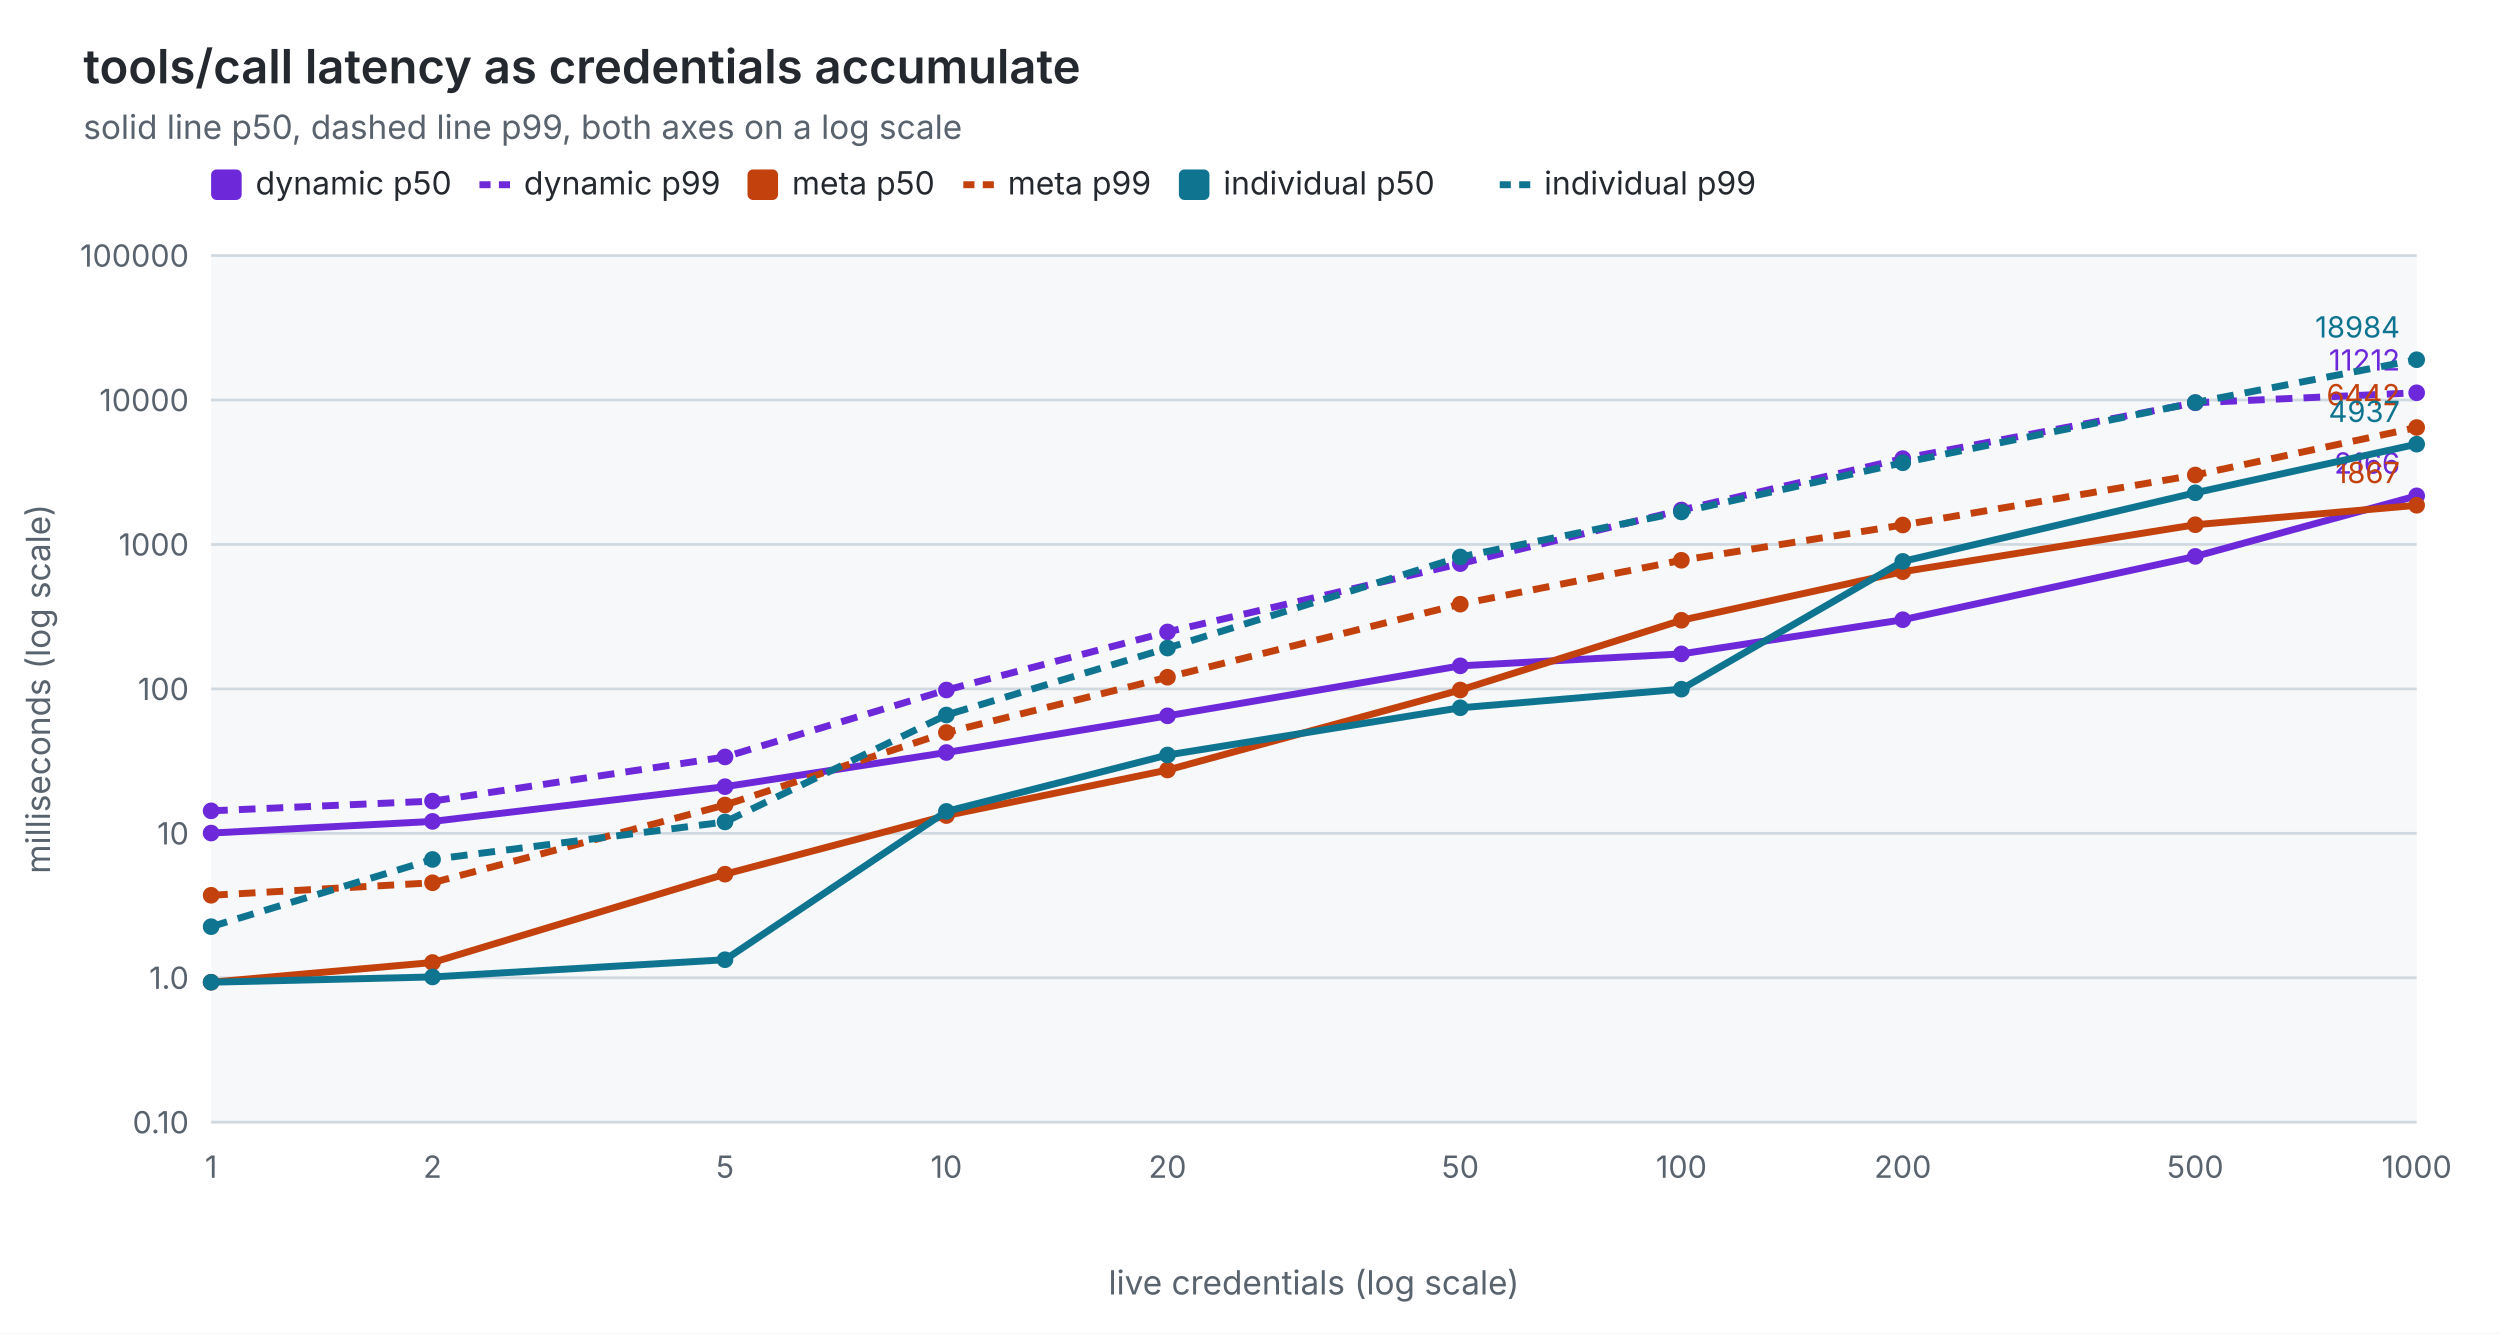
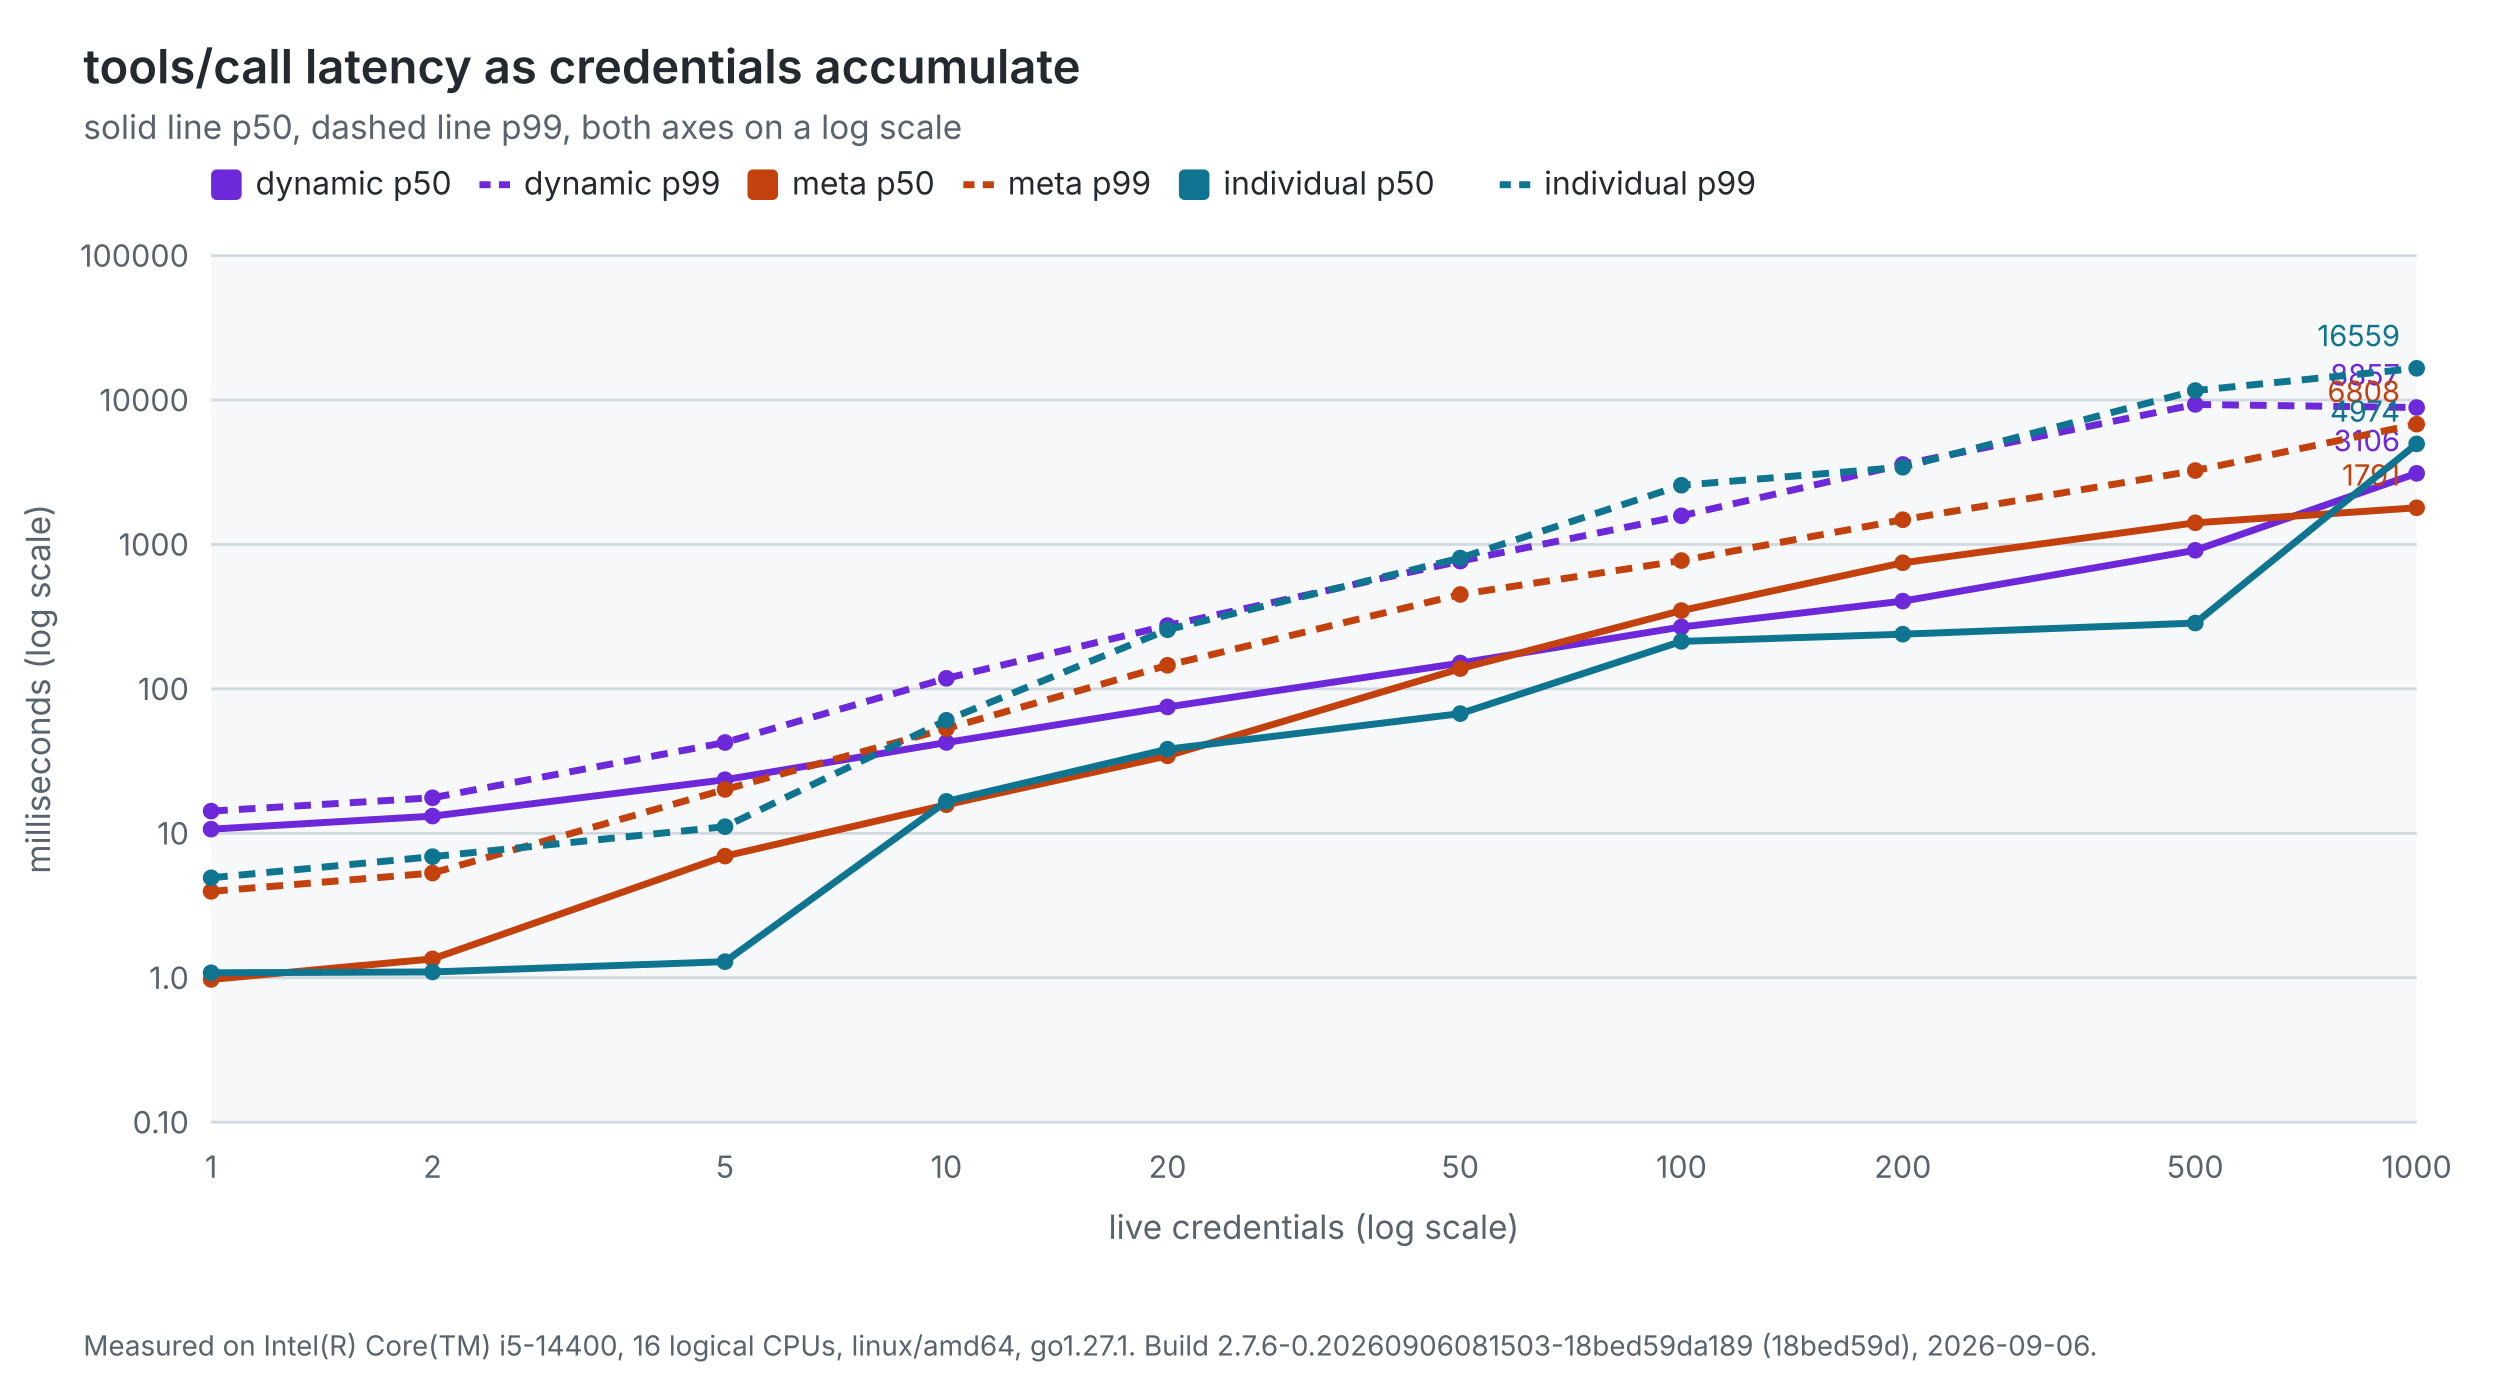
- <svg xmlns="http://www.w3.org/2000/svg" viewBox="0 0 900 480" width="900" height="480" role="img" aria-label="tools/call latency as credentials accumulate. solid line p50, dashed line p99, both axes on a log scale">
-   <rect width="900" height="480" fill="#ffffff" />
+ <svg xmlns="http://www.w3.org/2000/svg" viewBox="0 0 900 500" width="900" height="500" role="img" aria-label="tools/call latency as credentials accumulate. solid line p50, dashed line p99, both axes on a log scale. Measured on Intel(R) Core(TM) i5-14400, 16 logical CPUs, linux/amd64, go1.27.1. Build 2.7.6-0.20260906081503-18bed59da189 (18bed59d), 2026-09-06.">
+   <rect width="900" height="500" fill="#ffffff" />
  <text x="30" y="30" font-family="ui-sans-serif,system-ui,-apple-system,Segoe UI,sans-serif" font-size="17" font-weight="600" fill="#24292f">tools/call latency as credentials accumulate</text>
  <text x="30" y="50" font-family="ui-sans-serif,system-ui,-apple-system,Segoe UI,sans-serif" font-size="12" fill="#59636e">solid line p50, dashed line p99, both axes on a log scale</text>
  <rect x="76" y="92" width="794" height="312" fill="#f6f8fa" />
  <rect x="76.0" y="61.0" width="11" height="11" rx="2" fill="#6d28d9" />
  <text x="92.0" y="70.0" font-family="ui-sans-serif,system-ui,-apple-system,Segoe UI,sans-serif" font-size="11.5" fill="#24292f">dynamic p50</text>
  <line x1="172.6" y1="66.5" x2="183.6" y2="66.5" stroke="#6d28d9" stroke-width="2.5" stroke-dasharray="4 3" />
  <text x="188.6" y="70.0" font-family="ui-sans-serif,system-ui,-apple-system,Segoe UI,sans-serif" font-size="11.5" fill="#24292f">dynamic p99</text>
  <rect x="269.1" y="61.0" width="11" height="11" rx="2" fill="#c2410c" />
  <text x="285.1" y="70.0" font-family="ui-sans-serif,system-ui,-apple-system,Segoe UI,sans-serif" font-size="11.5" fill="#24292f">meta p50</text>
  <line x1="346.8" y1="66.5" x2="357.8" y2="66.5" stroke="#c2410c" stroke-width="2.5" stroke-dasharray="4 3" />
  <text x="362.8" y="70.0" font-family="ui-sans-serif,system-ui,-apple-system,Segoe UI,sans-serif" font-size="11.5" fill="#24292f">meta p99</text>
  <rect x="424.4" y="61.0" width="11" height="11" rx="2" fill="#0e7490" />
  <text x="440.4" y="70.0" font-family="ui-sans-serif,system-ui,-apple-system,Segoe UI,sans-serif" font-size="11.5" fill="#24292f">individual p50</text>
  <line x1="539.9" y1="66.5" x2="550.9" y2="66.5" stroke="#0e7490" stroke-width="2.5" stroke-dasharray="4 3" />
  <text x="555.9" y="70.0" font-family="ui-sans-serif,system-ui,-apple-system,Segoe UI,sans-serif" font-size="11.5" fill="#24292f">individual p99</text>
  <line x1="76" y1="404.0" x2="870" y2="404.0" stroke="#d1d9e0" stroke-width="1" />
  <text x="68" y="408.0" font-family="ui-sans-serif,system-ui,-apple-system,Segoe UI,sans-serif" font-size="11" text-anchor="end" fill="#59636e">0.10</text>
  <line x1="76" y1="352.0" x2="870" y2="352.0" stroke="#d1d9e0" stroke-width="1" />
  <text x="68" y="356.0" font-family="ui-sans-serif,system-ui,-apple-system,Segoe UI,sans-serif" font-size="11" text-anchor="end" fill="#59636e">1.0</text>
  <line x1="76" y1="300.0" x2="870" y2="300.0" stroke="#d1d9e0" stroke-width="1" />
  <text x="68" y="304.0" font-family="ui-sans-serif,system-ui,-apple-system,Segoe UI,sans-serif" font-size="11" text-anchor="end" fill="#59636e">10</text>
  <line x1="76" y1="248.0" x2="870" y2="248.0" stroke="#d1d9e0" stroke-width="1" />
  <text x="68" y="252.0" font-family="ui-sans-serif,system-ui,-apple-system,Segoe UI,sans-serif" font-size="11" text-anchor="end" fill="#59636e">100</text>
  <line x1="76" y1="196.0" x2="870" y2="196.0" stroke="#d1d9e0" stroke-width="1" />
  <text x="68" y="200.0" font-family="ui-sans-serif,system-ui,-apple-system,Segoe UI,sans-serif" font-size="11" text-anchor="end" fill="#59636e">1000</text>
  <line x1="76" y1="144.0" x2="870" y2="144.0" stroke="#d1d9e0" stroke-width="1" />
  <text x="68" y="148.0" font-family="ui-sans-serif,system-ui,-apple-system,Segoe UI,sans-serif" font-size="11" text-anchor="end" fill="#59636e">10000</text>
  <line x1="76" y1="92.0" x2="870" y2="92.0" stroke="#d1d9e0" stroke-width="1" />
  <text x="68" y="96.0" font-family="ui-sans-serif,system-ui,-apple-system,Segoe UI,sans-serif" font-size="11" text-anchor="end" fill="#59636e">100000</text>
  <text x="18" y="248.0" font-family="ui-sans-serif,system-ui,-apple-system,Segoe UI,sans-serif" font-size="12" fill="#59636e" text-anchor="middle" transform="rotate(-90 18 248.0)">milliseconds (log scale)</text>
-   <text x="473.0" y="466" font-family="ui-sans-serif,system-ui,-apple-system,Segoe UI,sans-serif" font-size="12" text-anchor="middle" fill="#59636e">live credentials (log scale)</text>
+   <text x="473.0" y="446" font-family="ui-sans-serif,system-ui,-apple-system,Segoe UI,sans-serif" font-size="12" text-anchor="middle" fill="#59636e">live credentials (log scale)</text>
+   <text x="30" y="488" font-family="ui-sans-serif,system-ui,-apple-system,Segoe UI,sans-serif" font-size="10" fill="#59636e">Measured on Intel(R) Core(TM) i5-14400, 16 logical CPUs, linux/amd64, go1.27.1. Build 2.7.6-0.20260906081503-18bed59da189 (18bed59d), 2026-09-06.</text>
  <text x="76.0" y="424" font-family="ui-sans-serif,system-ui,-apple-system,Segoe UI,sans-serif" font-size="11" text-anchor="middle" fill="#59636e">1</text>
  <text x="155.7" y="424" font-family="ui-sans-serif,system-ui,-apple-system,Segoe UI,sans-serif" font-size="11" text-anchor="middle" fill="#59636e">2</text>
  <text x="261.0" y="424" font-family="ui-sans-serif,system-ui,-apple-system,Segoe UI,sans-serif" font-size="11" text-anchor="middle" fill="#59636e">5</text>
  <text x="340.7" y="424" font-family="ui-sans-serif,system-ui,-apple-system,Segoe UI,sans-serif" font-size="11" text-anchor="middle" fill="#59636e">10</text>
  <text x="420.3" y="424" font-family="ui-sans-serif,system-ui,-apple-system,Segoe UI,sans-serif" font-size="11" text-anchor="middle" fill="#59636e">20</text>
  <text x="525.7" y="424" font-family="ui-sans-serif,system-ui,-apple-system,Segoe UI,sans-serif" font-size="11" text-anchor="middle" fill="#59636e">50</text>
  <text x="605.3" y="424" font-family="ui-sans-serif,system-ui,-apple-system,Segoe UI,sans-serif" font-size="11" text-anchor="middle" fill="#59636e">100</text>
  <text x="685.0" y="424" font-family="ui-sans-serif,system-ui,-apple-system,Segoe UI,sans-serif" font-size="11" text-anchor="middle" fill="#59636e">200</text>
  <text x="790.3" y="424" font-family="ui-sans-serif,system-ui,-apple-system,Segoe UI,sans-serif" font-size="11" text-anchor="middle" fill="#59636e">500</text>
  <text x="870.0" y="424" font-family="ui-sans-serif,system-ui,-apple-system,Segoe UI,sans-serif" font-size="11" text-anchor="middle" fill="#59636e">1000</text>
-   <path d="M76.0,299.9L155.7,295.7L261.0,283.2L340.7,270.9L420.3,257.7L525.7,239.7L605.3,235.4L685.0,223.1L790.3,200.3L870.0,178.5" fill="none" stroke="#6d28d9" stroke-width="2.5" stroke-linejoin="round" />
-   <circle cx="76.0" cy="299.9" r="3" fill="#6d28d9" />
-   <circle cx="155.7" cy="295.7" r="3" fill="#6d28d9" />
-   <circle cx="261.0" cy="283.2" r="3" fill="#6d28d9" />
-   <circle cx="340.7" cy="270.9" r="3" fill="#6d28d9" />
-   <circle cx="420.3" cy="257.7" r="3" fill="#6d28d9" />
-   <circle cx="525.7" cy="239.7" r="3" fill="#6d28d9" />
-   <circle cx="605.3" cy="235.4" r="3" fill="#6d28d9" />
-   <circle cx="685.0" cy="223.1" r="3" fill="#6d28d9" />
-   <circle cx="790.3" cy="200.3" r="3" fill="#6d28d9" />
-   <circle cx="870.0" cy="178.5" r="3" fill="#6d28d9" />
-   <text x="864.0" y="170.5" font-family="ui-sans-serif,system-ui,-apple-system,Segoe UI,sans-serif" font-size="10.5" text-anchor="end" fill="#6d28d9">2166</text>
-   <path d="M76.0,291.9L155.7,288.4L261.0,272.5L340.7,248.4L420.3,227.5L525.7,202.9L605.3,183.6L685.0,165.1L790.3,145.0L870.0,141.4" fill="none" stroke="#6d28d9" stroke-width="2.5" stroke-linejoin="round" stroke-dasharray="6 4" />
-   <circle cx="76.0" cy="291.9" r="3" fill="#6d28d9" />
-   <circle cx="155.7" cy="288.4" r="3" fill="#6d28d9" />
-   <circle cx="261.0" cy="272.5" r="3" fill="#6d28d9" />
-   <circle cx="340.7" cy="248.4" r="3" fill="#6d28d9" />
-   <circle cx="420.3" cy="227.5" r="3" fill="#6d28d9" />
-   <circle cx="525.7" cy="202.9" r="3" fill="#6d28d9" />
-   <circle cx="605.3" cy="183.6" r="3" fill="#6d28d9" />
-   <circle cx="685.0" cy="165.1" r="3" fill="#6d28d9" />
-   <circle cx="790.3" cy="145.0" r="3" fill="#6d28d9" />
-   <circle cx="870.0" cy="141.4" r="3" fill="#6d28d9" />
-   <text x="864.0" y="133.4" font-family="ui-sans-serif,system-ui,-apple-system,Segoe UI,sans-serif" font-size="10.5" text-anchor="end" fill="#6d28d9">11212</text>
-   <path d="M76.0,353.6L155.7,346.5L261.0,314.7L340.7,293.6L420.3,277.2L525.7,248.4L605.3,223.3L685.0,205.8L790.3,188.9L870.0,181.9" fill="none" stroke="#c2410c" stroke-width="2.5" stroke-linejoin="round" />
-   <circle cx="76.0" cy="353.6" r="3" fill="#c2410c" />
-   <circle cx="155.7" cy="346.5" r="3" fill="#c2410c" />
-   <circle cx="261.0" cy="314.7" r="3" fill="#c2410c" />
-   <circle cx="340.7" cy="293.6" r="3" fill="#c2410c" />
-   <circle cx="420.3" cy="277.2" r="3" fill="#c2410c" />
-   <circle cx="525.7" cy="248.4" r="3" fill="#c2410c" />
-   <circle cx="605.3" cy="223.3" r="3" fill="#c2410c" />
-   <circle cx="685.0" cy="205.8" r="3" fill="#c2410c" />
-   <circle cx="790.3" cy="188.9" r="3" fill="#c2410c" />
-   <circle cx="870.0" cy="181.9" r="3" fill="#c2410c" />
-   <text x="864.0" y="173.9" font-family="ui-sans-serif,system-ui,-apple-system,Segoe UI,sans-serif" font-size="10.5" text-anchor="end" fill="#c2410c">1867</text>
-   <path d="M76.0,322.3L155.7,317.8L261.0,289.8L340.7,263.7L420.3,243.8L525.7,217.5L605.3,201.7L685.0,189.0L790.3,171.0L870.0,153.9" fill="none" stroke="#c2410c" stroke-width="2.5" stroke-linejoin="round" stroke-dasharray="6 4" />
-   <circle cx="76.0" cy="322.3" r="3" fill="#c2410c" />
-   <circle cx="155.7" cy="317.8" r="3" fill="#c2410c" />
-   <circle cx="261.0" cy="289.8" r="3" fill="#c2410c" />
-   <circle cx="340.7" cy="263.7" r="3" fill="#c2410c" />
-   <circle cx="420.3" cy="243.8" r="3" fill="#c2410c" />
-   <circle cx="525.7" cy="217.5" r="3" fill="#c2410c" />
-   <circle cx="605.3" cy="201.7" r="3" fill="#c2410c" />
-   <circle cx="685.0" cy="189.0" r="3" fill="#c2410c" />
-   <circle cx="790.3" cy="171.0" r="3" fill="#c2410c" />
-   <circle cx="870.0" cy="153.9" r="3" fill="#c2410c" />
-   <text x="864.0" y="145.9" font-family="ui-sans-serif,system-ui,-apple-system,Segoe UI,sans-serif" font-size="10.5" text-anchor="end" fill="#c2410c">6442</text>
-   <path d="M76.0,353.6L155.7,351.7L261.0,345.5L340.7,292.1L420.3,271.8L525.7,254.8L605.3,248.1L685.0,202.1L790.3,177.4L870.0,159.9" fill="none" stroke="#0e7490" stroke-width="2.5" stroke-linejoin="round" />
-   <circle cx="76.0" cy="353.6" r="3" fill="#0e7490" />
-   <circle cx="155.7" cy="351.7" r="3" fill="#0e7490" />
-   <circle cx="261.0" cy="345.5" r="3" fill="#0e7490" />
-   <circle cx="340.7" cy="292.1" r="3" fill="#0e7490" />
-   <circle cx="420.3" cy="271.8" r="3" fill="#0e7490" />
-   <circle cx="525.7" cy="254.8" r="3" fill="#0e7490" />
-   <circle cx="605.3" cy="248.1" r="3" fill="#0e7490" />
-   <circle cx="685.0" cy="202.1" r="3" fill="#0e7490" />
-   <circle cx="790.3" cy="177.4" r="3" fill="#0e7490" />
-   <circle cx="870.0" cy="159.9" r="3" fill="#0e7490" />
-   <text x="864.0" y="151.9" font-family="ui-sans-serif,system-ui,-apple-system,Segoe UI,sans-serif" font-size="10.5" text-anchor="end" fill="#0e7490">4937</text>
-   <path d="M76.0,333.6L155.7,309.4L261.0,295.9L340.7,257.4L420.3,233.3L525.7,200.5L605.3,184.3L685.0,166.6L790.3,144.9L870.0,129.5" fill="none" stroke="#0e7490" stroke-width="2.5" stroke-linejoin="round" stroke-dasharray="6 4" />
-   <circle cx="76.0" cy="333.6" r="3" fill="#0e7490" />
-   <circle cx="155.7" cy="309.4" r="3" fill="#0e7490" />
-   <circle cx="261.0" cy="295.9" r="3" fill="#0e7490" />
-   <circle cx="340.7" cy="257.4" r="3" fill="#0e7490" />
-   <circle cx="420.3" cy="233.3" r="3" fill="#0e7490" />
-   <circle cx="525.7" cy="200.5" r="3" fill="#0e7490" />
-   <circle cx="605.3" cy="184.3" r="3" fill="#0e7490" />
-   <circle cx="685.0" cy="166.6" r="3" fill="#0e7490" />
-   <circle cx="790.3" cy="144.9" r="3" fill="#0e7490" />
-   <circle cx="870.0" cy="129.5" r="3" fill="#0e7490" />
-   <text x="864.0" y="121.5" font-family="ui-sans-serif,system-ui,-apple-system,Segoe UI,sans-serif" font-size="10.5" text-anchor="end" fill="#0e7490">18984</text>
+   <path d="M76.0,298.5L155.7,293.8L261.0,280.7L340.7,267.3L420.3,254.5L525.7,238.7L605.3,225.7L685.0,216.4L790.3,198.1L870.0,170.4" fill="none" stroke="#6d28d9" stroke-width="2.5" stroke-linejoin="round" />
+   <circle cx="76.0" cy="298.5" r="3" fill="#6d28d9" />
+   <circle cx="155.7" cy="293.8" r="3" fill="#6d28d9" />
+   <circle cx="261.0" cy="280.7" r="3" fill="#6d28d9" />
+   <circle cx="340.7" cy="267.3" r="3" fill="#6d28d9" />
+   <circle cx="420.3" cy="254.5" r="3" fill="#6d28d9" />
+   <circle cx="525.7" cy="238.7" r="3" fill="#6d28d9" />
+   <circle cx="605.3" cy="225.7" r="3" fill="#6d28d9" />
+   <circle cx="685.0" cy="216.4" r="3" fill="#6d28d9" />
+   <circle cx="790.3" cy="198.1" r="3" fill="#6d28d9" />
+   <circle cx="870.0" cy="170.4" r="3" fill="#6d28d9" />
+   <text x="864.0" y="162.4" font-family="ui-sans-serif,system-ui,-apple-system,Segoe UI,sans-serif" font-size="10.5" text-anchor="end" fill="#6d28d9">3106</text>
+   <path d="M76.0,292.0L155.7,287.2L261.0,267.3L340.7,244.2L420.3,225.2L525.7,202.0L605.3,185.7L685.0,167.2L790.3,145.6L870.0,146.7" fill="none" stroke="#6d28d9" stroke-width="2.5" stroke-linejoin="round" stroke-dasharray="6 4" />
+   <circle cx="76.0" cy="292.0" r="3" fill="#6d28d9" />
+   <circle cx="155.7" cy="287.2" r="3" fill="#6d28d9" />
+   <circle cx="261.0" cy="267.3" r="3" fill="#6d28d9" />
+   <circle cx="340.7" cy="244.2" r="3" fill="#6d28d9" />
+   <circle cx="420.3" cy="225.2" r="3" fill="#6d28d9" />
+   <circle cx="525.7" cy="202.0" r="3" fill="#6d28d9" />
+   <circle cx="605.3" cy="185.7" r="3" fill="#6d28d9" />
+   <circle cx="685.0" cy="167.2" r="3" fill="#6d28d9" />
+   <circle cx="790.3" cy="145.6" r="3" fill="#6d28d9" />
+   <circle cx="870.0" cy="146.7" r="3" fill="#6d28d9" />
+   <text x="864.0" y="138.7" font-family="ui-sans-serif,system-ui,-apple-system,Segoe UI,sans-serif" font-size="10.5" text-anchor="end" fill="#6d28d9">8857</text>
+   <path d="M76.0,352.6L155.7,345.2L261.0,308.2L340.7,289.7L420.3,272.1L525.7,240.7L605.3,219.8L685.0,202.6L790.3,188.2L870.0,182.8" fill="none" stroke="#c2410c" stroke-width="2.5" stroke-linejoin="round" />
+   <circle cx="76.0" cy="352.6" r="3" fill="#c2410c" />
+   <circle cx="155.7" cy="345.2" r="3" fill="#c2410c" />
+   <circle cx="261.0" cy="308.2" r="3" fill="#c2410c" />
+   <circle cx="340.7" cy="289.7" r="3" fill="#c2410c" />
+   <circle cx="420.3" cy="272.1" r="3" fill="#c2410c" />
+   <circle cx="525.7" cy="240.7" r="3" fill="#c2410c" />
+   <circle cx="605.3" cy="219.8" r="3" fill="#c2410c" />
+   <circle cx="685.0" cy="202.6" r="3" fill="#c2410c" />
+   <circle cx="790.3" cy="188.2" r="3" fill="#c2410c" />
+   <circle cx="870.0" cy="182.8" r="3" fill="#c2410c" />
+   <text x="864.0" y="174.8" font-family="ui-sans-serif,system-ui,-apple-system,Segoe UI,sans-serif" font-size="10.5" text-anchor="end" fill="#c2410c">1791</text>
+   <path d="M76.0,320.9L155.7,314.3L261.0,284.2L340.7,262.3L420.3,239.5L525.7,214.0L605.3,201.8L685.0,187.1L790.3,169.4L870.0,152.7" fill="none" stroke="#c2410c" stroke-width="2.5" stroke-linejoin="round" stroke-dasharray="6 4" />
+   <circle cx="76.0" cy="320.9" r="3" fill="#c2410c" />
+   <circle cx="155.7" cy="314.3" r="3" fill="#c2410c" />
+   <circle cx="261.0" cy="284.2" r="3" fill="#c2410c" />
+   <circle cx="340.7" cy="262.3" r="3" fill="#c2410c" />
+   <circle cx="420.3" cy="239.5" r="3" fill="#c2410c" />
+   <circle cx="525.7" cy="214.0" r="3" fill="#c2410c" />
+   <circle cx="605.3" cy="201.8" r="3" fill="#c2410c" />
+   <circle cx="685.0" cy="187.1" r="3" fill="#c2410c" />
+   <circle cx="790.3" cy="169.4" r="3" fill="#c2410c" />
+   <circle cx="870.0" cy="152.7" r="3" fill="#c2410c" />
+   <text x="864.0" y="144.7" font-family="ui-sans-serif,system-ui,-apple-system,Segoe UI,sans-serif" font-size="10.5" text-anchor="end" fill="#c2410c">6808</text>
+   <path d="M76.0,350.2L155.7,349.9L261.0,346.2L340.7,288.5L420.3,269.7L525.7,256.9L605.3,230.9L685.0,228.3L790.3,224.3L870.0,159.8" fill="none" stroke="#0e7490" stroke-width="2.5" stroke-linejoin="round" />
+   <circle cx="76.0" cy="350.2" r="3" fill="#0e7490" />
+   <circle cx="155.7" cy="349.9" r="3" fill="#0e7490" />
+   <circle cx="261.0" cy="346.2" r="3" fill="#0e7490" />
+   <circle cx="340.7" cy="288.5" r="3" fill="#0e7490" />
+   <circle cx="420.3" cy="269.7" r="3" fill="#0e7490" />
+   <circle cx="525.7" cy="256.9" r="3" fill="#0e7490" />
+   <circle cx="605.3" cy="230.9" r="3" fill="#0e7490" />
+   <circle cx="685.0" cy="228.3" r="3" fill="#0e7490" />
+   <circle cx="790.3" cy="224.3" r="3" fill="#0e7490" />
+   <circle cx="870.0" cy="159.8" r="3" fill="#0e7490" />
+   <text x="864.0" y="151.8" font-family="ui-sans-serif,system-ui,-apple-system,Segoe UI,sans-serif" font-size="10.5" text-anchor="end" fill="#0e7490">4974</text>
+   <path d="M76.0,316.0L155.7,308.4L261.0,297.6L340.7,259.3L420.3,226.7L525.7,200.9L605.3,174.7L685.0,168.2L790.3,140.6L870.0,132.6" fill="none" stroke="#0e7490" stroke-width="2.5" stroke-linejoin="round" stroke-dasharray="6 4" />
+   <circle cx="76.0" cy="316.0" r="3" fill="#0e7490" />
+   <circle cx="155.7" cy="308.4" r="3" fill="#0e7490" />
+   <circle cx="261.0" cy="297.6" r="3" fill="#0e7490" />
+   <circle cx="340.7" cy="259.3" r="3" fill="#0e7490" />
+   <circle cx="420.3" cy="226.7" r="3" fill="#0e7490" />
+   <circle cx="525.7" cy="200.9" r="3" fill="#0e7490" />
+   <circle cx="605.3" cy="174.7" r="3" fill="#0e7490" />
+   <circle cx="685.0" cy="168.2" r="3" fill="#0e7490" />
+   <circle cx="790.3" cy="140.6" r="3" fill="#0e7490" />
+   <circle cx="870.0" cy="132.6" r="3" fill="#0e7490" />
+   <text x="864.0" y="124.6" font-family="ui-sans-serif,system-ui,-apple-system,Segoe UI,sans-serif" font-size="10.5" text-anchor="end" fill="#0e7490">16559</text>
</svg>
